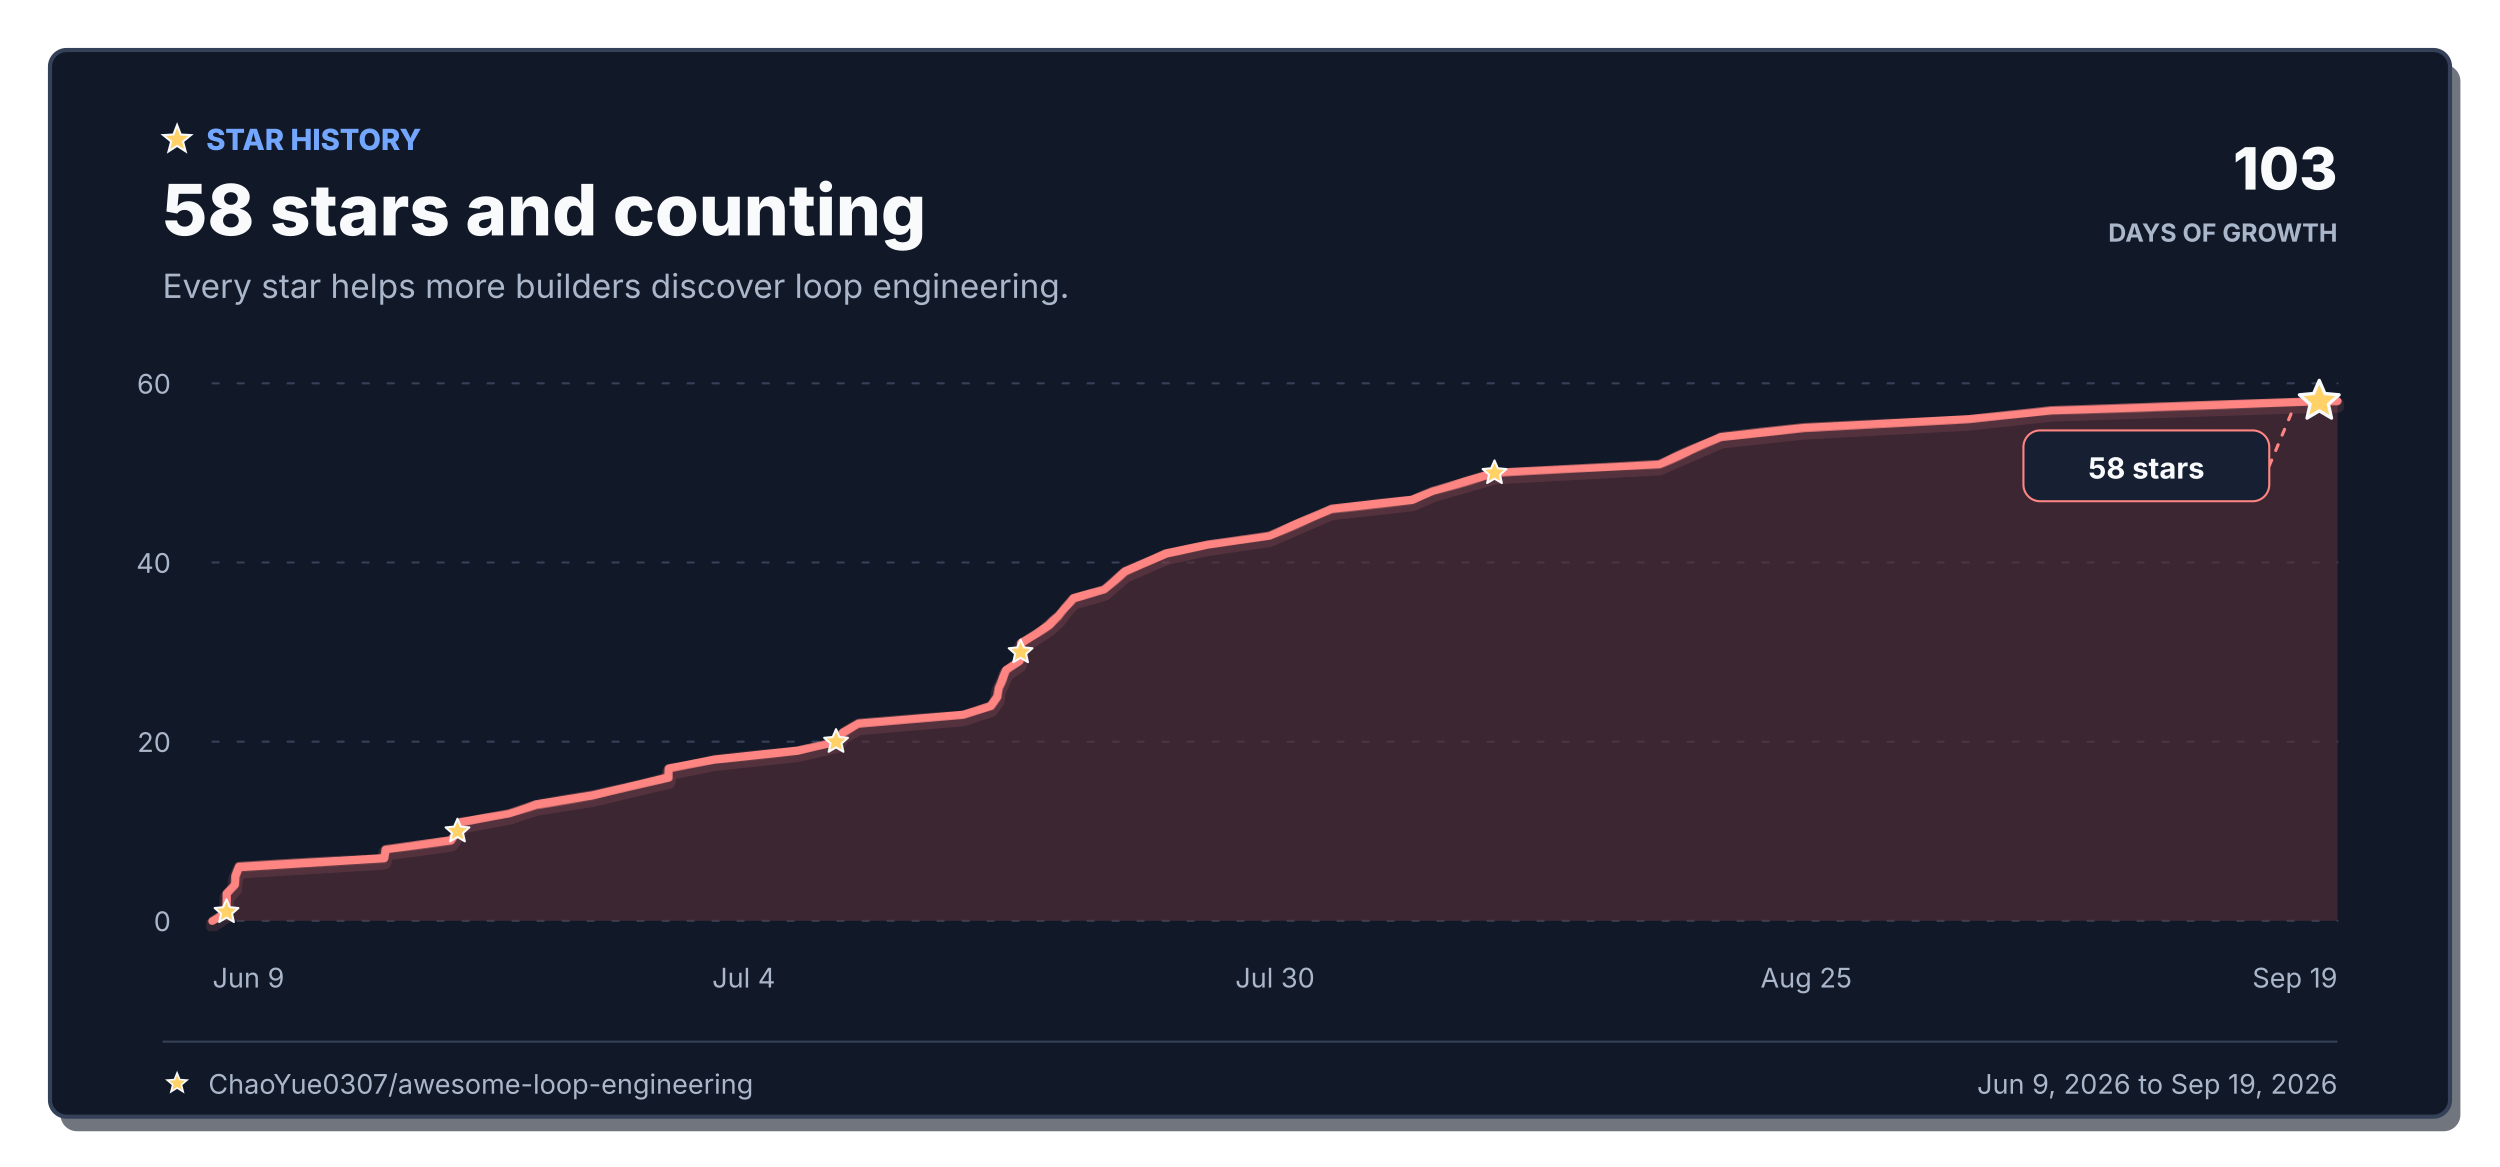
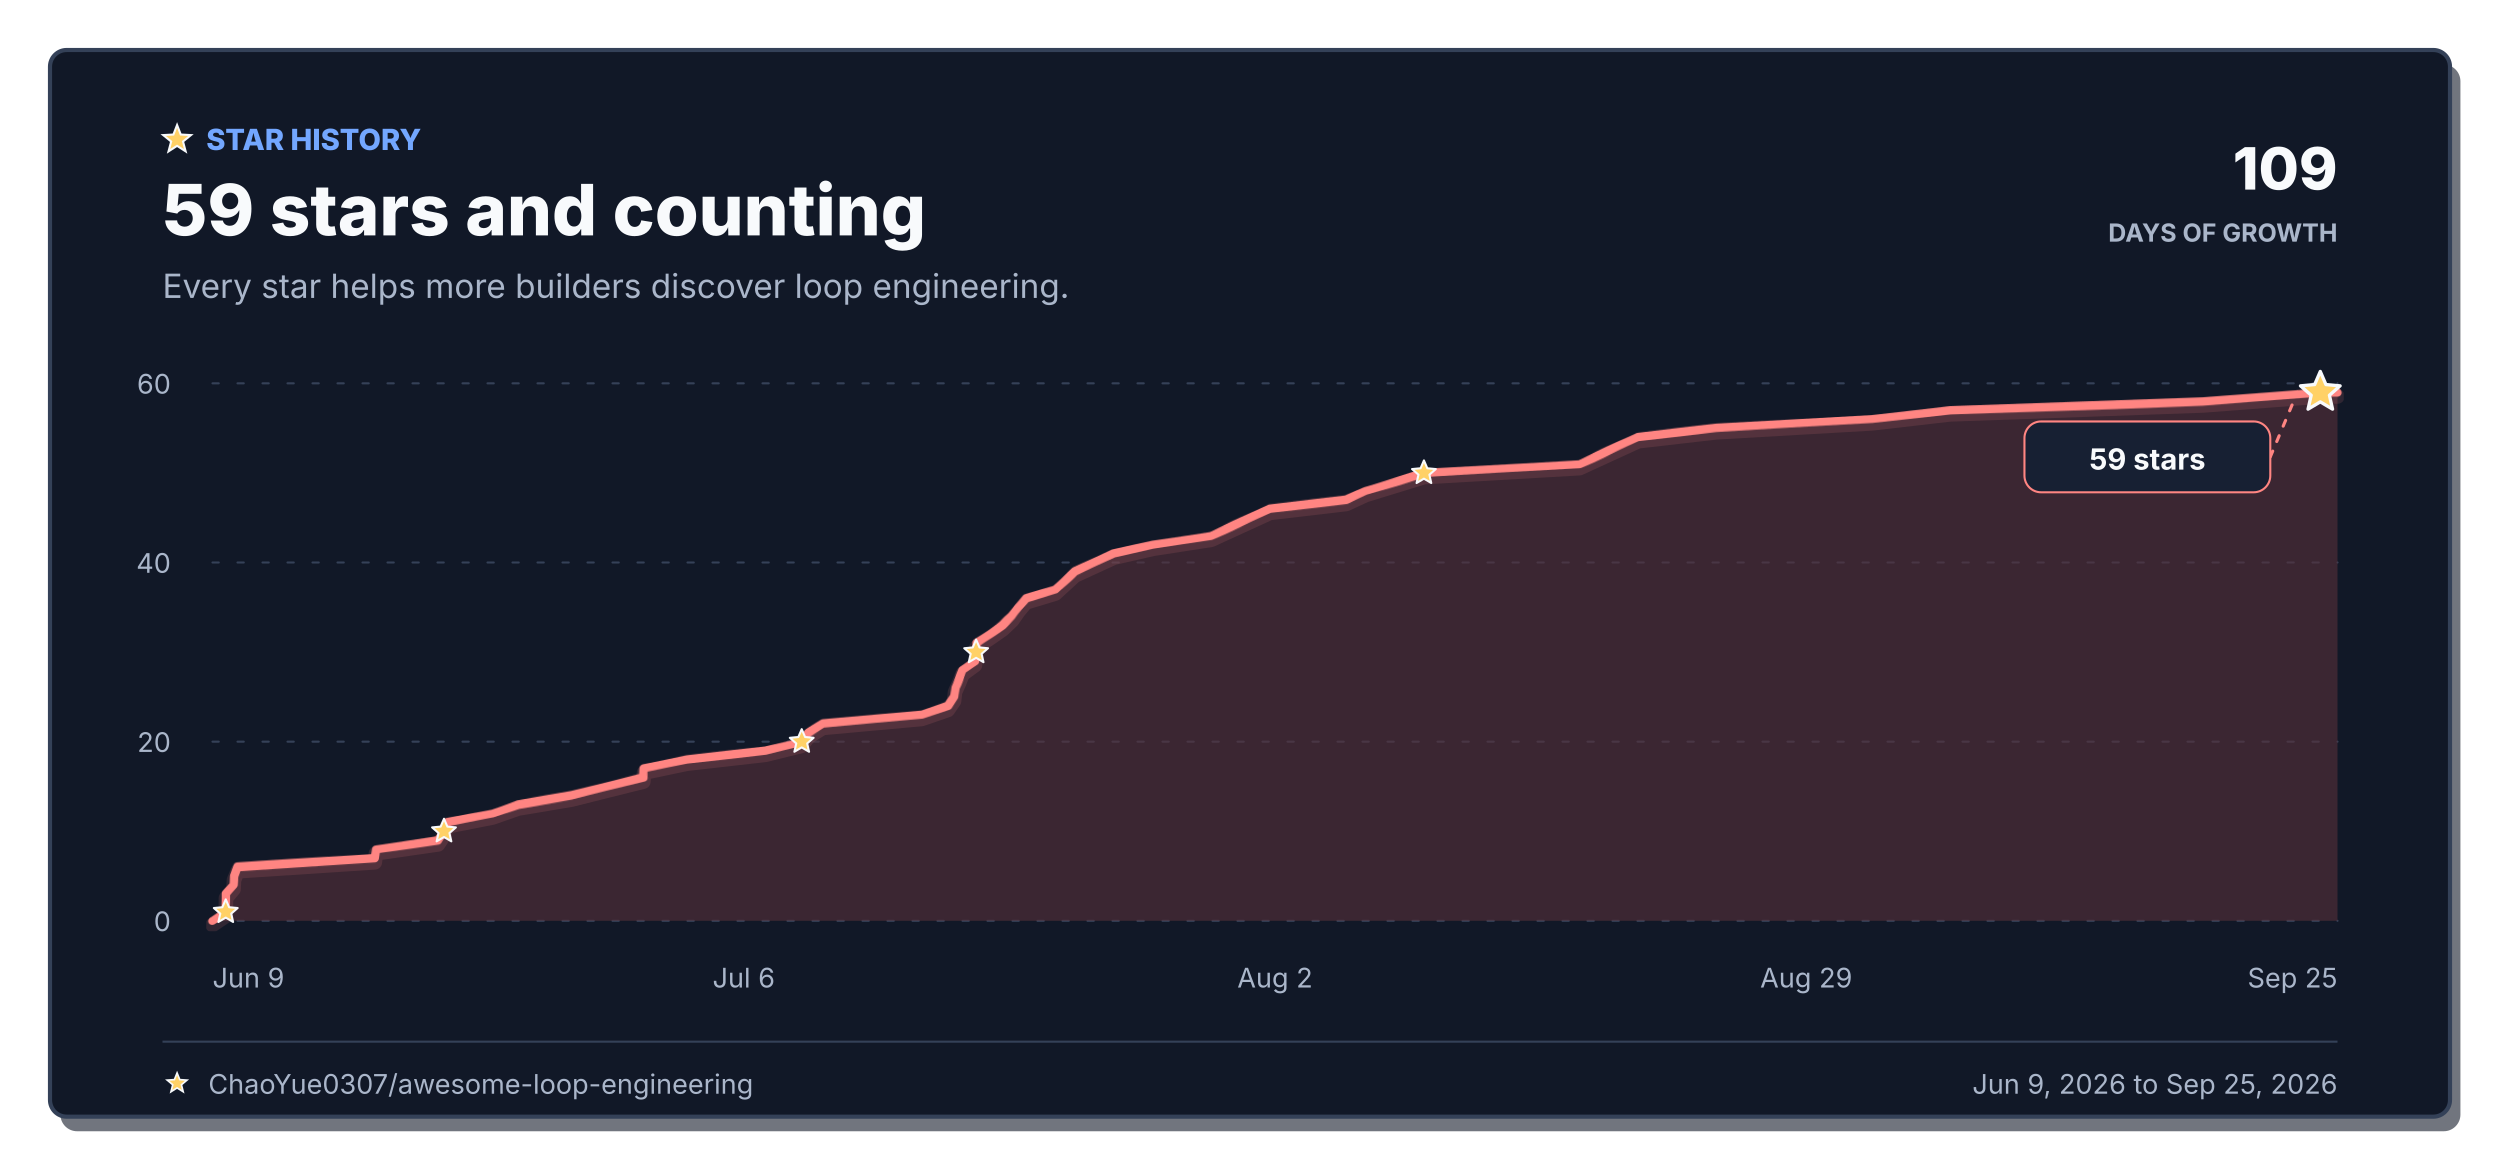
<svg xmlns="http://www.w3.org/2000/svg" width="1200" height="560" viewBox="0 0 1200 560" role="img" aria-labelledby="title desc">
  <style>
    text { font-family: ui-rounded, 'SF Pro Rounded', 'Nunito Sans', -apple-system, BlinkMacSystemFont, 'Segoe UI', sans-serif; letter-spacing: 0; }
  </style>
  <defs>
    <filter id="rough-line" x="-3%" y="-6%" width="106%" height="112%">
      <feTurbulence type="fractalNoise" baseFrequency="0.008 0.12" numOctaves="1" seed="17" result="noise" />
      <feDisplacementMap in="SourceGraphic" in2="noise" scale="1.2" xChannelSelector="R" yChannelSelector="G" />
    </filter>
    <clipPath id="plot-clip">
      <rect x="99" y="179" width="1026" height="268" />
    </clipPath>
  </defs>
  <rect x="29" y="31" width="1152" height="512" rx="8" fill="#0B1220" opacity="0.58" />
  <rect x="24" y="24" width="1152" height="512" rx="8" fill="#111827" stroke="#344158" stroke-width="2" />
  <path d="M 85 60 L 86.76 64.57 L 91.66 64.84 L 87.85 67.93 L 89.11 72.66 L 85 70 L 80.89 72.66 L 82.15 67.93 L 78.34 64.84 L 83.24 64.57 Z" fill="#FFD166" stroke="#F8FAFC" stroke-width="1" />
  <text x="99" y="72" fill="#73A7FF" font-size="14" font-weight="800">STAR HISTORY</text>
-   <text x="78" y="113" fill="#F8FAFC" font-size="34" font-weight="760">58 stars and counting</text>
+   <text x="78" y="113" fill="#F8FAFC" font-size="34" font-weight="760">59 stars and counting</text>
  <text x="78" y="143" fill="#AAB6CA" font-size="16">Every star helps more builders discover loop engineering.</text>
-   <text x="1122" y="91" fill="#F8FAFC" font-size="28" font-weight="760" text-anchor="end">103</text>
+   <text x="1122" y="91" fill="#F8FAFC" font-size="28" font-weight="760" text-anchor="end">109</text>
  <text x="1122" y="116" fill="#AAB6CA" font-size="12" font-weight="750" text-anchor="end">DAYS OF GROWTH</text>
  <line x1="102" y1="442" x2="1122" y2="442" stroke="#354158" stroke-width="1" stroke-dasharray="3 9" stroke-linecap="round" />
  <text x="82" y="446.94" fill="#AAB6CA" font-size="13" text-anchor="end">0</text>
  <line x1="102" y1="356" x2="1122" y2="356" stroke="#354158" stroke-width="1" stroke-dasharray="3 9" stroke-linecap="round" />
  <text x="82" y="360.94" fill="#AAB6CA" font-size="13" text-anchor="end">20</text>
  <line x1="102" y1="270" x2="1122" y2="270" stroke="#354158" stroke-width="1" stroke-dasharray="3 9" stroke-linecap="round" />
  <text x="82" y="274.94" fill="#AAB6CA" font-size="13" text-anchor="end">40</text>
  <line x1="102" y1="184" x2="1122" y2="184" stroke="#354158" stroke-width="1" stroke-dasharray="3 9" stroke-linecap="round" />
  <text x="82" y="188.94" fill="#AAB6CA" font-size="13" text-anchor="end">60</text>
  <text x="102" y="474" fill="#AAB6CA" font-size="13" text-anchor="start">Jun 9</text>
-   <text x="357" y="474" fill="#AAB6CA" font-size="13" text-anchor="middle">Jul 4</text>
-   <text x="612" y="474" fill="#AAB6CA" font-size="13" text-anchor="middle">Jul 30</text>
-   <text x="867" y="474" fill="#AAB6CA" font-size="13" text-anchor="middle">Aug 25</text>
-   <text x="1122" y="474" fill="#AAB6CA" font-size="13" text-anchor="end">Sep 19</text>
+   <text x="357" y="474" fill="#AAB6CA" font-size="13" text-anchor="middle">Jul 6</text>
+   <text x="612" y="474" fill="#AAB6CA" font-size="13" text-anchor="middle">Aug 2</text>
+   <text x="867" y="474" fill="#AAB6CA" font-size="13" text-anchor="middle">Aug 29</text>
+   <text x="1122" y="474" fill="#AAB6CA" font-size="13" text-anchor="end">Sep 25</text>
  <g clip-path="url(#plot-clip)">
-     <path d="M 102 442 L 108.73 437.7 L 108.81 433.4 L 108.82 429.1 L 112.67 424.8 L 112.9 420.5 L 114.75 416.2 L 184.43 411.9 L 185.02 407.6 L 216.6 403.3 L 219.59 399 L 221.06 394.7 L 244.26 390.4 L 257.27 386.1 L 284.44 381.8 L 302.54 377.5 L 320.82 373.2 L 321.21 368.9 L 342.85 364.6 L 382.89 360.3 L 401.3 356 L 404.64 351.7 L 412 347.4 L 462.25 343.1 L 475.51 338.8 L 478.66 334.5 L 479.17 330.2 L 481.2 325.9 L 483.01 321.6 L 489.29 317.3 L 489.89 313 L 490.08 308.7 L 496.92 304.4 L 503.41 300.1 L 508.21 295.8 L 511.36 291.5 L 515.13 287.2 L 530.13 282.9 L 540.07 274.3 L 559.81 265.7 L 579.85 261.4 L 609.29 257.1 L 639.11 244.2 L 677.94 239.9 L 687.78 235.6 L 717.36 227 L 796.45 222.7 L 816.26 214.1 L 826.17 209.8 L 865.78 205.5 L 944.97 201.2 L 984.51 196.9 L 1113.25 192.6 L 1122 192.6 V 442 H 102 Z" fill="#572F38" opacity="0.6" />
-     <path d="M 102 442 L 108.73 437.7 L 108.81 433.4 L 108.82 429.1 L 112.67 424.8 L 112.9 420.5 L 114.75 416.2 L 184.43 411.9 L 185.02 407.6 L 216.6 403.3 L 219.59 399 L 221.06 394.7 L 244.26 390.4 L 257.27 386.1 L 284.44 381.8 L 302.54 377.5 L 320.82 373.2 L 321.21 368.9 L 342.85 364.6 L 382.89 360.3 L 401.3 356 L 404.64 351.7 L 412 347.4 L 462.25 343.1 L 475.51 338.8 L 478.66 334.5 L 479.17 330.2 L 481.2 325.9 L 483.01 321.6 L 489.29 317.3 L 489.89 313 L 490.08 308.7 L 496.92 304.4 L 503.41 300.1 L 508.21 295.8 L 511.36 291.5 L 515.13 287.2 L 530.13 282.9 L 540.07 274.3 L 559.81 265.7 L 579.85 261.4 L 609.29 257.1 L 639.11 244.2 L 677.94 239.9 L 687.78 235.6 L 717.36 227 L 796.45 222.7 L 816.26 214.1 L 826.17 209.8 L 865.78 205.5 L 944.97 201.2 L 984.51 196.9 L 1113.25 192.6 L 1122 192.6" fill="none" stroke="#FF8582" stroke-width="7" stroke-linejoin="round" stroke-linecap="round" opacity="0.13" transform="translate(0 2)" />
-     <path d="M 102 442 L 108.73 437.7 L 108.81 433.4 L 108.82 429.1 L 112.67 424.8 L 112.9 420.5 L 114.75 416.2 L 184.43 411.9 L 185.02 407.6 L 216.6 403.3 L 219.59 399 L 221.06 394.7 L 244.26 390.4 L 257.27 386.1 L 284.44 381.8 L 302.54 377.5 L 320.82 373.2 L 321.21 368.9 L 342.85 364.6 L 382.89 360.3 L 401.3 356 L 404.64 351.7 L 412 347.4 L 462.25 343.1 L 475.51 338.8 L 478.66 334.5 L 479.17 330.2 L 481.2 325.9 L 483.01 321.6 L 489.29 317.3 L 489.89 313 L 490.08 308.7 L 496.92 304.4 L 503.41 300.1 L 508.21 295.8 L 511.36 291.5 L 515.13 287.2 L 530.13 282.9 L 540.07 274.3 L 559.81 265.7 L 579.85 261.4 L 609.29 257.1 L 639.11 244.2 L 677.94 239.9 L 687.78 235.6 L 717.36 227 L 796.45 222.7 L 816.26 214.1 L 826.17 209.8 L 865.78 205.5 L 944.97 201.2 L 984.51 196.9 L 1113.25 192.6 L 1122 192.6" fill="none" stroke="#FF8582" stroke-width="4" stroke-linejoin="round" stroke-linecap="round" filter="url(#rough-line)" />
+     <path d="M 102 442 L 108.36 437.7 L 108.43 433.4 L 108.45 429.1 L 112.09 424.8 L 112.3 420.5 L 114.05 416.2 L 179.89 411.9 L 180.45 407.6 L 210.29 403.3 L 213.12 399 L 214.51 394.7 L 236.43 390.4 L 248.72 386.1 L 274.39 381.8 L 291.5 377.5 L 308.78 373.2 L 309.14 368.9 L 329.59 364.6 L 367.43 360.3 L 384.82 356 L 387.98 351.7 L 394.94 347.4 L 442.42 343.1 L 454.95 338.8 L 457.93 334.5 L 458.41 330.2 L 460.33 325.9 L 462.03 321.6 L 467.97 317.3 L 468.54 313 L 468.71 308.7 L 475.18 304.4 L 481.32 300.1 L 485.85 295.8 L 488.83 291.5 L 492.39 287.2 L 506.57 282.9 L 515.95 274.3 L 534.61 265.7 L 553.55 261.4 L 581.37 257.1 L 609.55 244.2 L 646.24 239.9 L 655.54 235.6 L 683.49 227 L 758.23 222.7 L 776.94 214.1 L 786.31 209.8 L 823.74 205.5 L 898.57 201.2 L 935.93 196.9 L 1057.58 192.6 L 1113.74 188.3 L 1122 188.3 V 442 H 102 Z" fill="#572F38" opacity="0.6" />
+     <path d="M 102 442 L 108.36 437.7 L 108.43 433.4 L 108.45 429.1 L 112.09 424.8 L 112.3 420.5 L 114.05 416.2 L 179.89 411.9 L 180.45 407.6 L 210.29 403.3 L 213.12 399 L 214.51 394.7 L 236.43 390.4 L 248.72 386.1 L 274.39 381.8 L 291.5 377.5 L 308.78 373.2 L 309.14 368.9 L 329.59 364.6 L 367.43 360.3 L 384.82 356 L 387.98 351.7 L 394.94 347.4 L 442.42 343.1 L 454.95 338.8 L 457.93 334.5 L 458.41 330.2 L 460.33 325.9 L 462.03 321.6 L 467.97 317.3 L 468.54 313 L 468.71 308.7 L 475.18 304.4 L 481.32 300.1 L 485.85 295.8 L 488.83 291.5 L 492.39 287.2 L 506.57 282.9 L 515.95 274.3 L 534.61 265.7 L 553.55 261.4 L 581.37 257.1 L 609.55 244.2 L 646.24 239.9 L 655.54 235.6 L 683.49 227 L 758.23 222.7 L 776.94 214.1 L 786.31 209.8 L 823.74 205.5 L 898.57 201.2 L 935.93 196.9 L 1057.58 192.6 L 1113.74 188.3 L 1122 188.3" fill="none" stroke="#FF8582" stroke-width="7" stroke-linejoin="round" stroke-linecap="round" opacity="0.13" transform="translate(0 2)" />
+     <path d="M 102 442 L 108.36 437.7 L 108.43 433.4 L 108.45 429.1 L 112.09 424.8 L 112.3 420.5 L 114.05 416.2 L 179.89 411.9 L 180.45 407.6 L 210.29 403.3 L 213.12 399 L 214.51 394.7 L 236.43 390.4 L 248.72 386.1 L 274.39 381.8 L 291.5 377.5 L 308.78 373.2 L 309.14 368.9 L 329.59 364.6 L 367.43 360.3 L 384.82 356 L 387.98 351.7 L 394.94 347.4 L 442.42 343.1 L 454.95 338.8 L 457.93 334.5 L 458.41 330.2 L 460.33 325.9 L 462.03 321.6 L 467.97 317.3 L 468.54 313 L 468.71 308.7 L 475.18 304.4 L 481.32 300.1 L 485.85 295.8 L 488.83 291.5 L 492.39 287.2 L 506.57 282.9 L 515.95 274.3 L 534.61 265.7 L 553.55 261.4 L 581.37 257.1 L 609.55 244.2 L 646.24 239.9 L 655.54 235.6 L 683.49 227 L 758.23 222.7 L 776.94 214.1 L 786.31 209.8 L 823.74 205.5 L 898.57 201.2 L 935.93 196.9 L 1057.58 192.6 L 1113.74 188.3 L 1122 188.3" fill="none" stroke="#FF8582" stroke-width="4" stroke-linejoin="round" stroke-linecap="round" filter="url(#rough-line)" />
  </g>
-   <path d="M 108.73 431.7 L 110.35 435.47 L 114.44 435.85 L 111.36 438.55 L 112.26 442.55 L 108.73 440.46 L 105.2 442.55 L 106.11 438.55 L 103.03 435.85 L 107.11 435.47 Z" fill="#FFD166" stroke="#F8FAFC" stroke-width="1" stroke-linejoin="round" />
-   <path d="M 219.59 393 L 221.21 396.77 L 225.3 397.15 L 222.22 399.85 L 223.12 403.85 L 219.59 401.76 L 216.06 403.85 L 216.97 399.85 L 213.88 397.15 L 217.97 396.77 Z" fill="#FFD166" stroke="#F8FAFC" stroke-width="1" stroke-linejoin="round" />
-   <path d="M 401.3 350 L 402.92 353.77 L 407.01 354.15 L 403.92 356.85 L 404.83 360.85 L 401.3 358.76 L 397.77 360.85 L 398.67 356.85 L 395.59 354.15 L 399.68 353.77 Z" fill="#FFD166" stroke="#F8FAFC" stroke-width="1" stroke-linejoin="round" />
-   <path d="M 489.89 307 L 491.52 310.77 L 495.6 311.15 L 492.52 313.85 L 493.42 317.85 L 489.89 315.76 L 486.37 317.85 L 487.27 313.85 L 484.19 311.15 L 488.27 310.77 Z" fill="#FFD166" stroke="#F8FAFC" stroke-width="1" stroke-linejoin="round" />
-   <path d="M 717.36 221 L 718.98 224.77 L 723.07 225.15 L 719.99 227.85 L 720.89 231.85 L 717.36 229.76 L 713.83 231.85 L 714.74 227.85 L 711.65 225.15 L 715.74 224.77 Z" fill="#FFD166" stroke="#F8FAFC" stroke-width="1" stroke-linejoin="round" />
-   <path d="M 1113.25 182.6 L 1115.95 188.88 L 1122.76 189.51 L 1117.62 194.02 L 1119.13 200.69 L 1113.25 197.2 L 1107.37 200.69 L 1108.87 194.02 L 1103.74 189.51 L 1110.54 188.88 Z" fill="#FFD166" stroke="#F8FAFC" stroke-width="1.6" stroke-linejoin="round" />
-   <path d="M 1089.25 223.6 L 1102.25 192.6" fill="none" stroke="#FF8582" stroke-width="1.5" stroke-dasharray="3 5" stroke-linecap="round" />
-   <rect x="971.25" y="206.6" width="118" height="34" rx="8" fill="#172033" stroke="#FF8582" />
-   <text x="1030.25" y="229.72" fill="#F8FAFC" font-size="14" font-weight="700" text-anchor="middle">58 stars</text>
+   <path d="M 108.36 431.7 L 109.98 435.47 L 114.07 435.85 L 110.99 438.55 L 111.89 442.55 L 108.36 440.46 L 104.83 442.55 L 105.74 438.55 L 102.65 435.85 L 106.74 435.47 Z" fill="#FFD166" stroke="#F8FAFC" stroke-width="1" stroke-linejoin="round" />
+   <path d="M 213.12 393 L 214.74 396.77 L 218.82 397.15 L 215.74 399.85 L 216.64 403.85 L 213.12 401.76 L 209.59 403.85 L 210.49 399.85 L 207.41 397.15 L 211.5 396.77 Z" fill="#FFD166" stroke="#F8FAFC" stroke-width="1" stroke-linejoin="round" />
+   <path d="M 384.82 350 L 386.45 353.77 L 390.53 354.15 L 387.45 356.85 L 388.35 360.85 L 384.82 358.76 L 381.3 360.85 L 382.2 356.85 L 379.12 354.15 L 383.2 353.77 Z" fill="#FFD166" stroke="#F8FAFC" stroke-width="1" stroke-linejoin="round" />
+   <path d="M 468.54 307 L 470.16 310.77 L 474.25 311.15 L 471.17 313.85 L 472.07 317.85 L 468.54 315.76 L 465.02 317.85 L 465.92 313.85 L 462.84 311.15 L 466.92 310.77 Z" fill="#FFD166" stroke="#F8FAFC" stroke-width="1" stroke-linejoin="round" />
+   <path d="M 683.49 221 L 685.11 224.77 L 689.19 225.15 L 686.11 227.85 L 687.01 231.85 L 683.49 229.76 L 679.96 231.85 L 680.86 227.85 L 677.78 225.15 L 681.87 224.77 Z" fill="#FFD166" stroke="#F8FAFC" stroke-width="1" stroke-linejoin="round" />
+   <path d="M 1113.74 178.3 L 1116.44 184.58 L 1123.25 185.21 L 1118.12 189.72 L 1119.62 196.39 L 1113.74 192.9 L 1107.86 196.39 L 1109.37 189.72 L 1104.23 185.21 L 1111.04 184.58 Z" fill="#FFD166" stroke="#F8FAFC" stroke-width="1.6" stroke-linejoin="round" />
+   <path d="M 1089.74 219.3 L 1102.74 188.3" fill="none" stroke="#FF8582" stroke-width="1.5" stroke-dasharray="3 5" stroke-linecap="round" />
+   <rect x="971.74" y="202.3" width="118" height="34" rx="8" fill="#172033" stroke="#FF8582" />
+   <text x="1030.74" y="225.42" fill="#F8FAFC" font-size="14" font-weight="700" text-anchor="middle">59 stars</text>
  <line x1="78" y1="500" x2="1122" y2="500" stroke="#344158" />
  <path d="M 85 515 L 86.29 518.22 L 89.76 518.45 L 87.09 520.68 L 87.94 524.05 L 85 522.2 L 82.06 524.05 L 82.91 520.68 L 80.24 518.45 L 83.71 518.22 Z" fill="#FFD166" stroke="#F8FAFC" stroke-width="0.8" />
  <text x="100" y="525" fill="#AAB6CA" font-size="13">ChaoYue0307/awesome-loop-engineering</text>
-   <text x="1122" y="525" fill="#AAB6CA" font-size="13" text-anchor="end">Jun 9, 2026 to Sep 19, 2026</text>
+   <text x="1122" y="525" fill="#AAB6CA" font-size="13" text-anchor="end">Jun 9, 2026 to Sep 25, 2026</text>
</svg>
